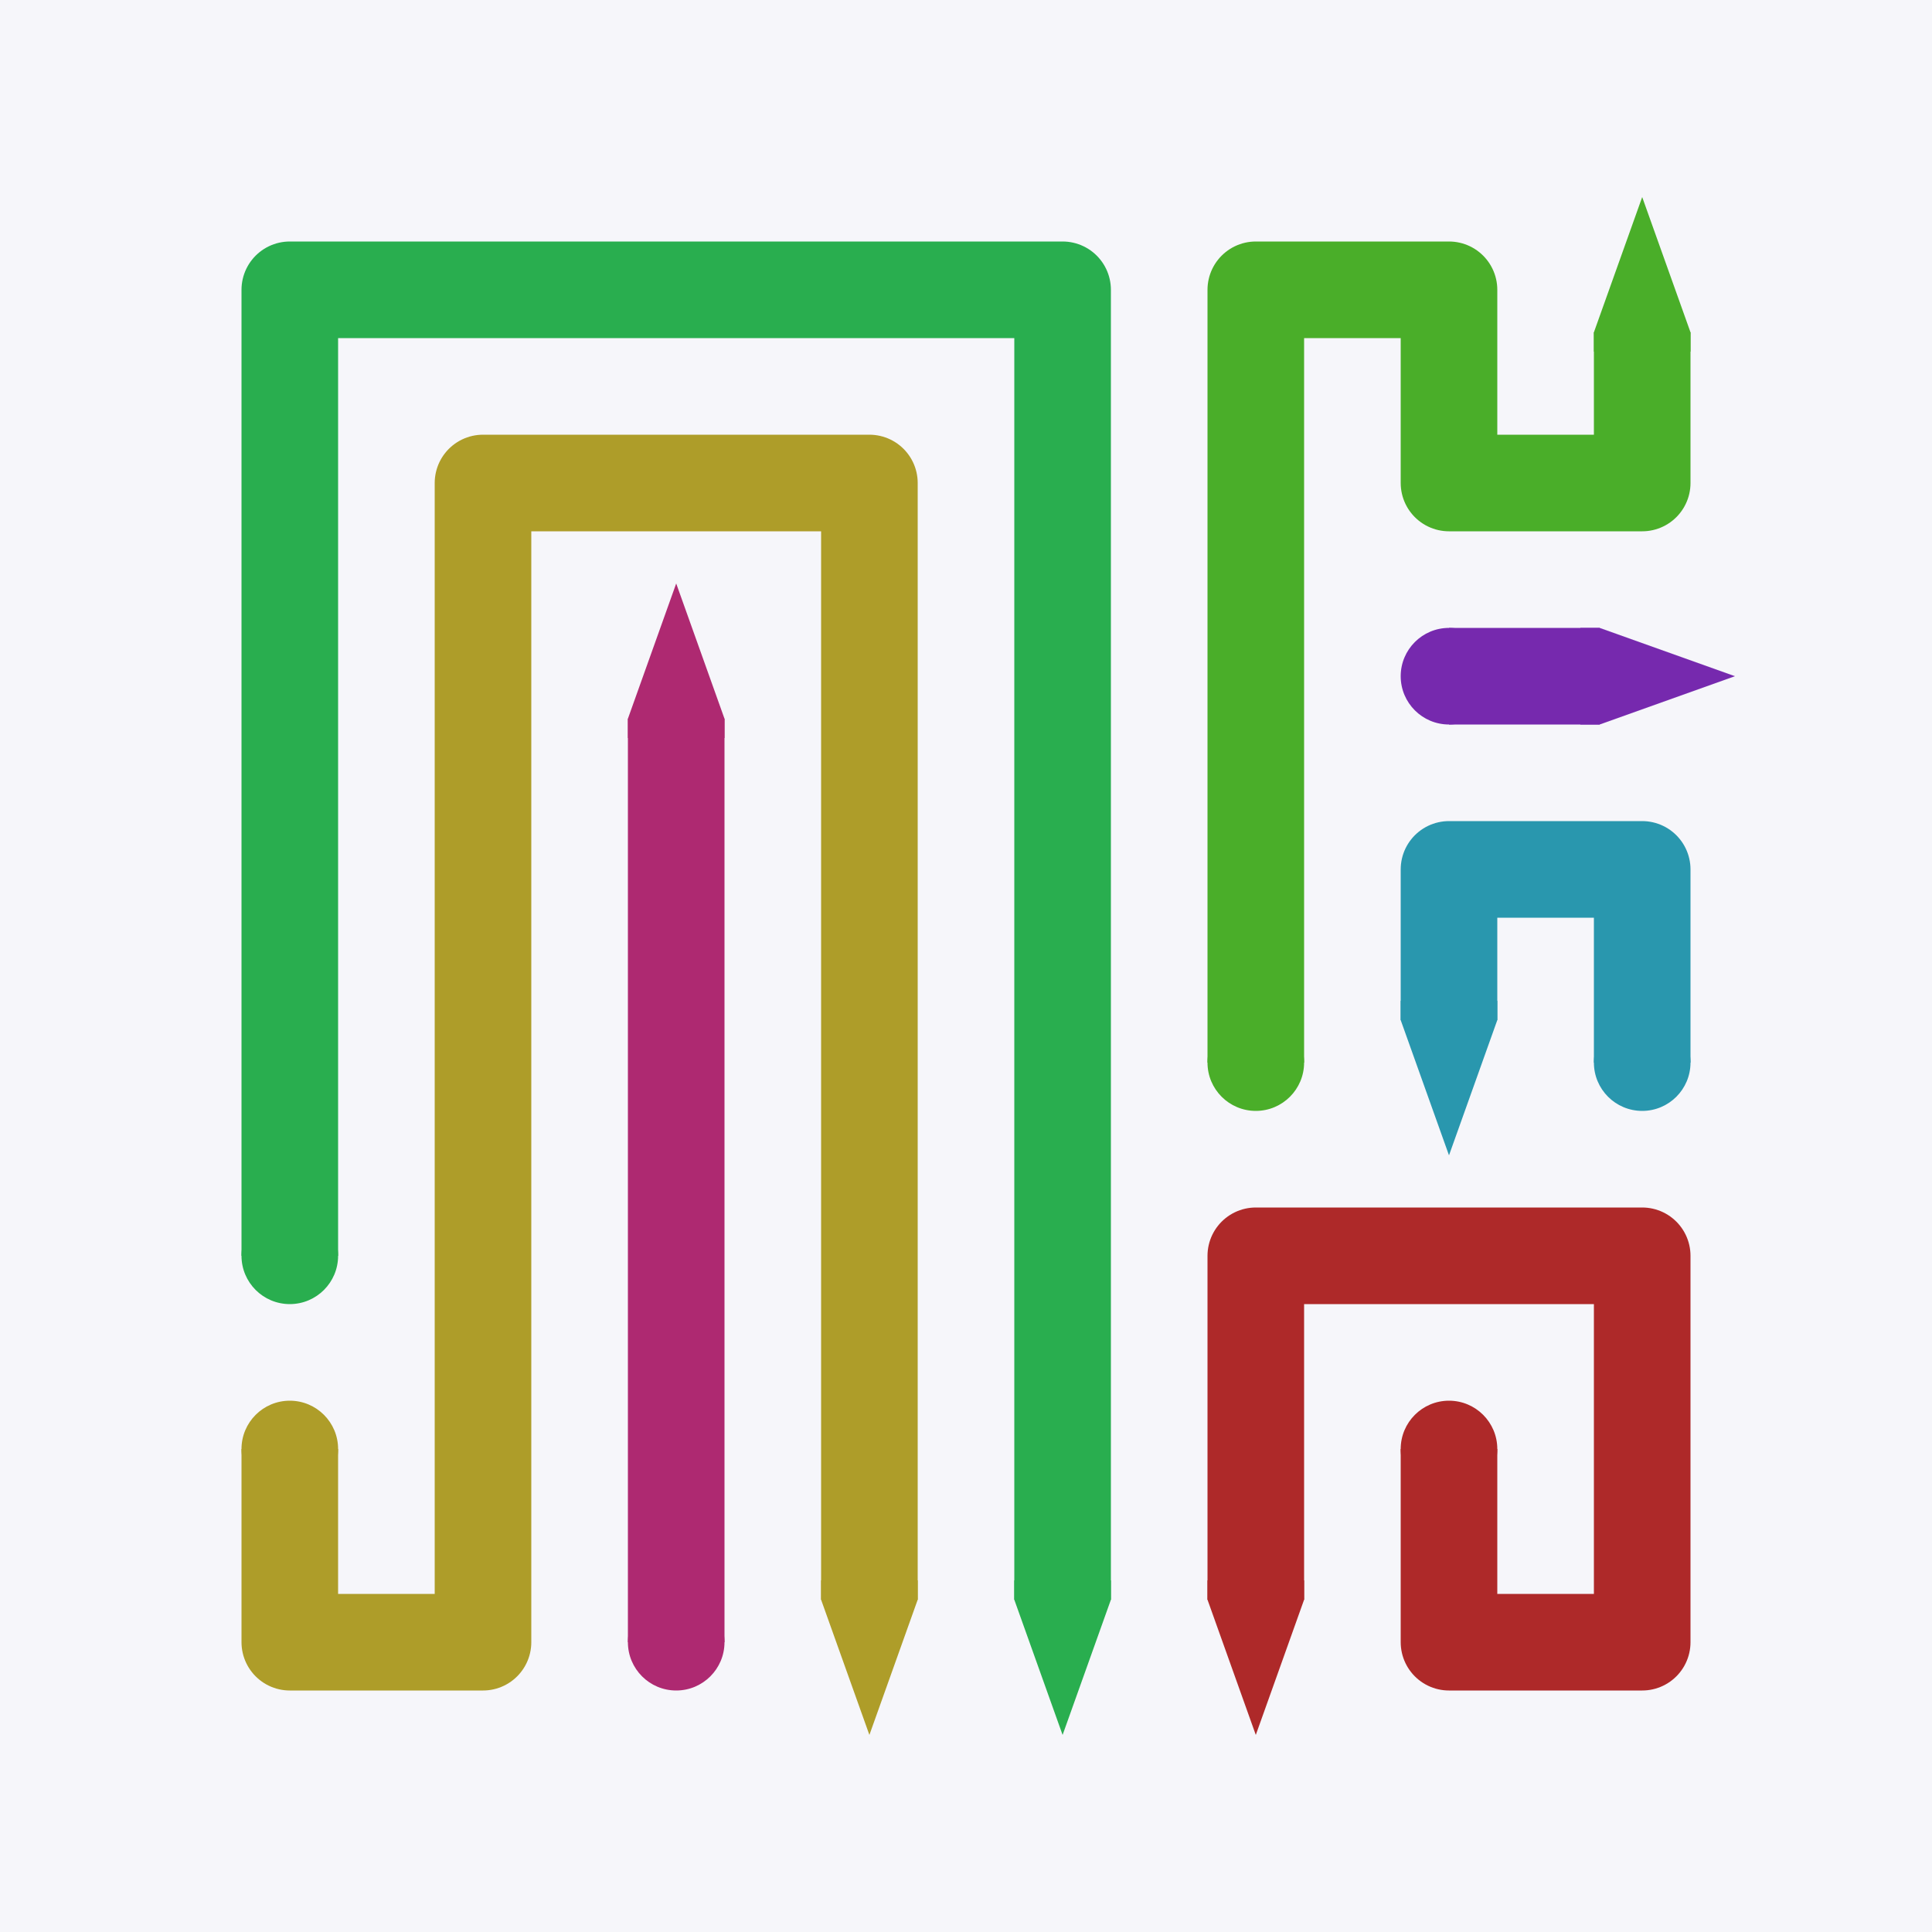
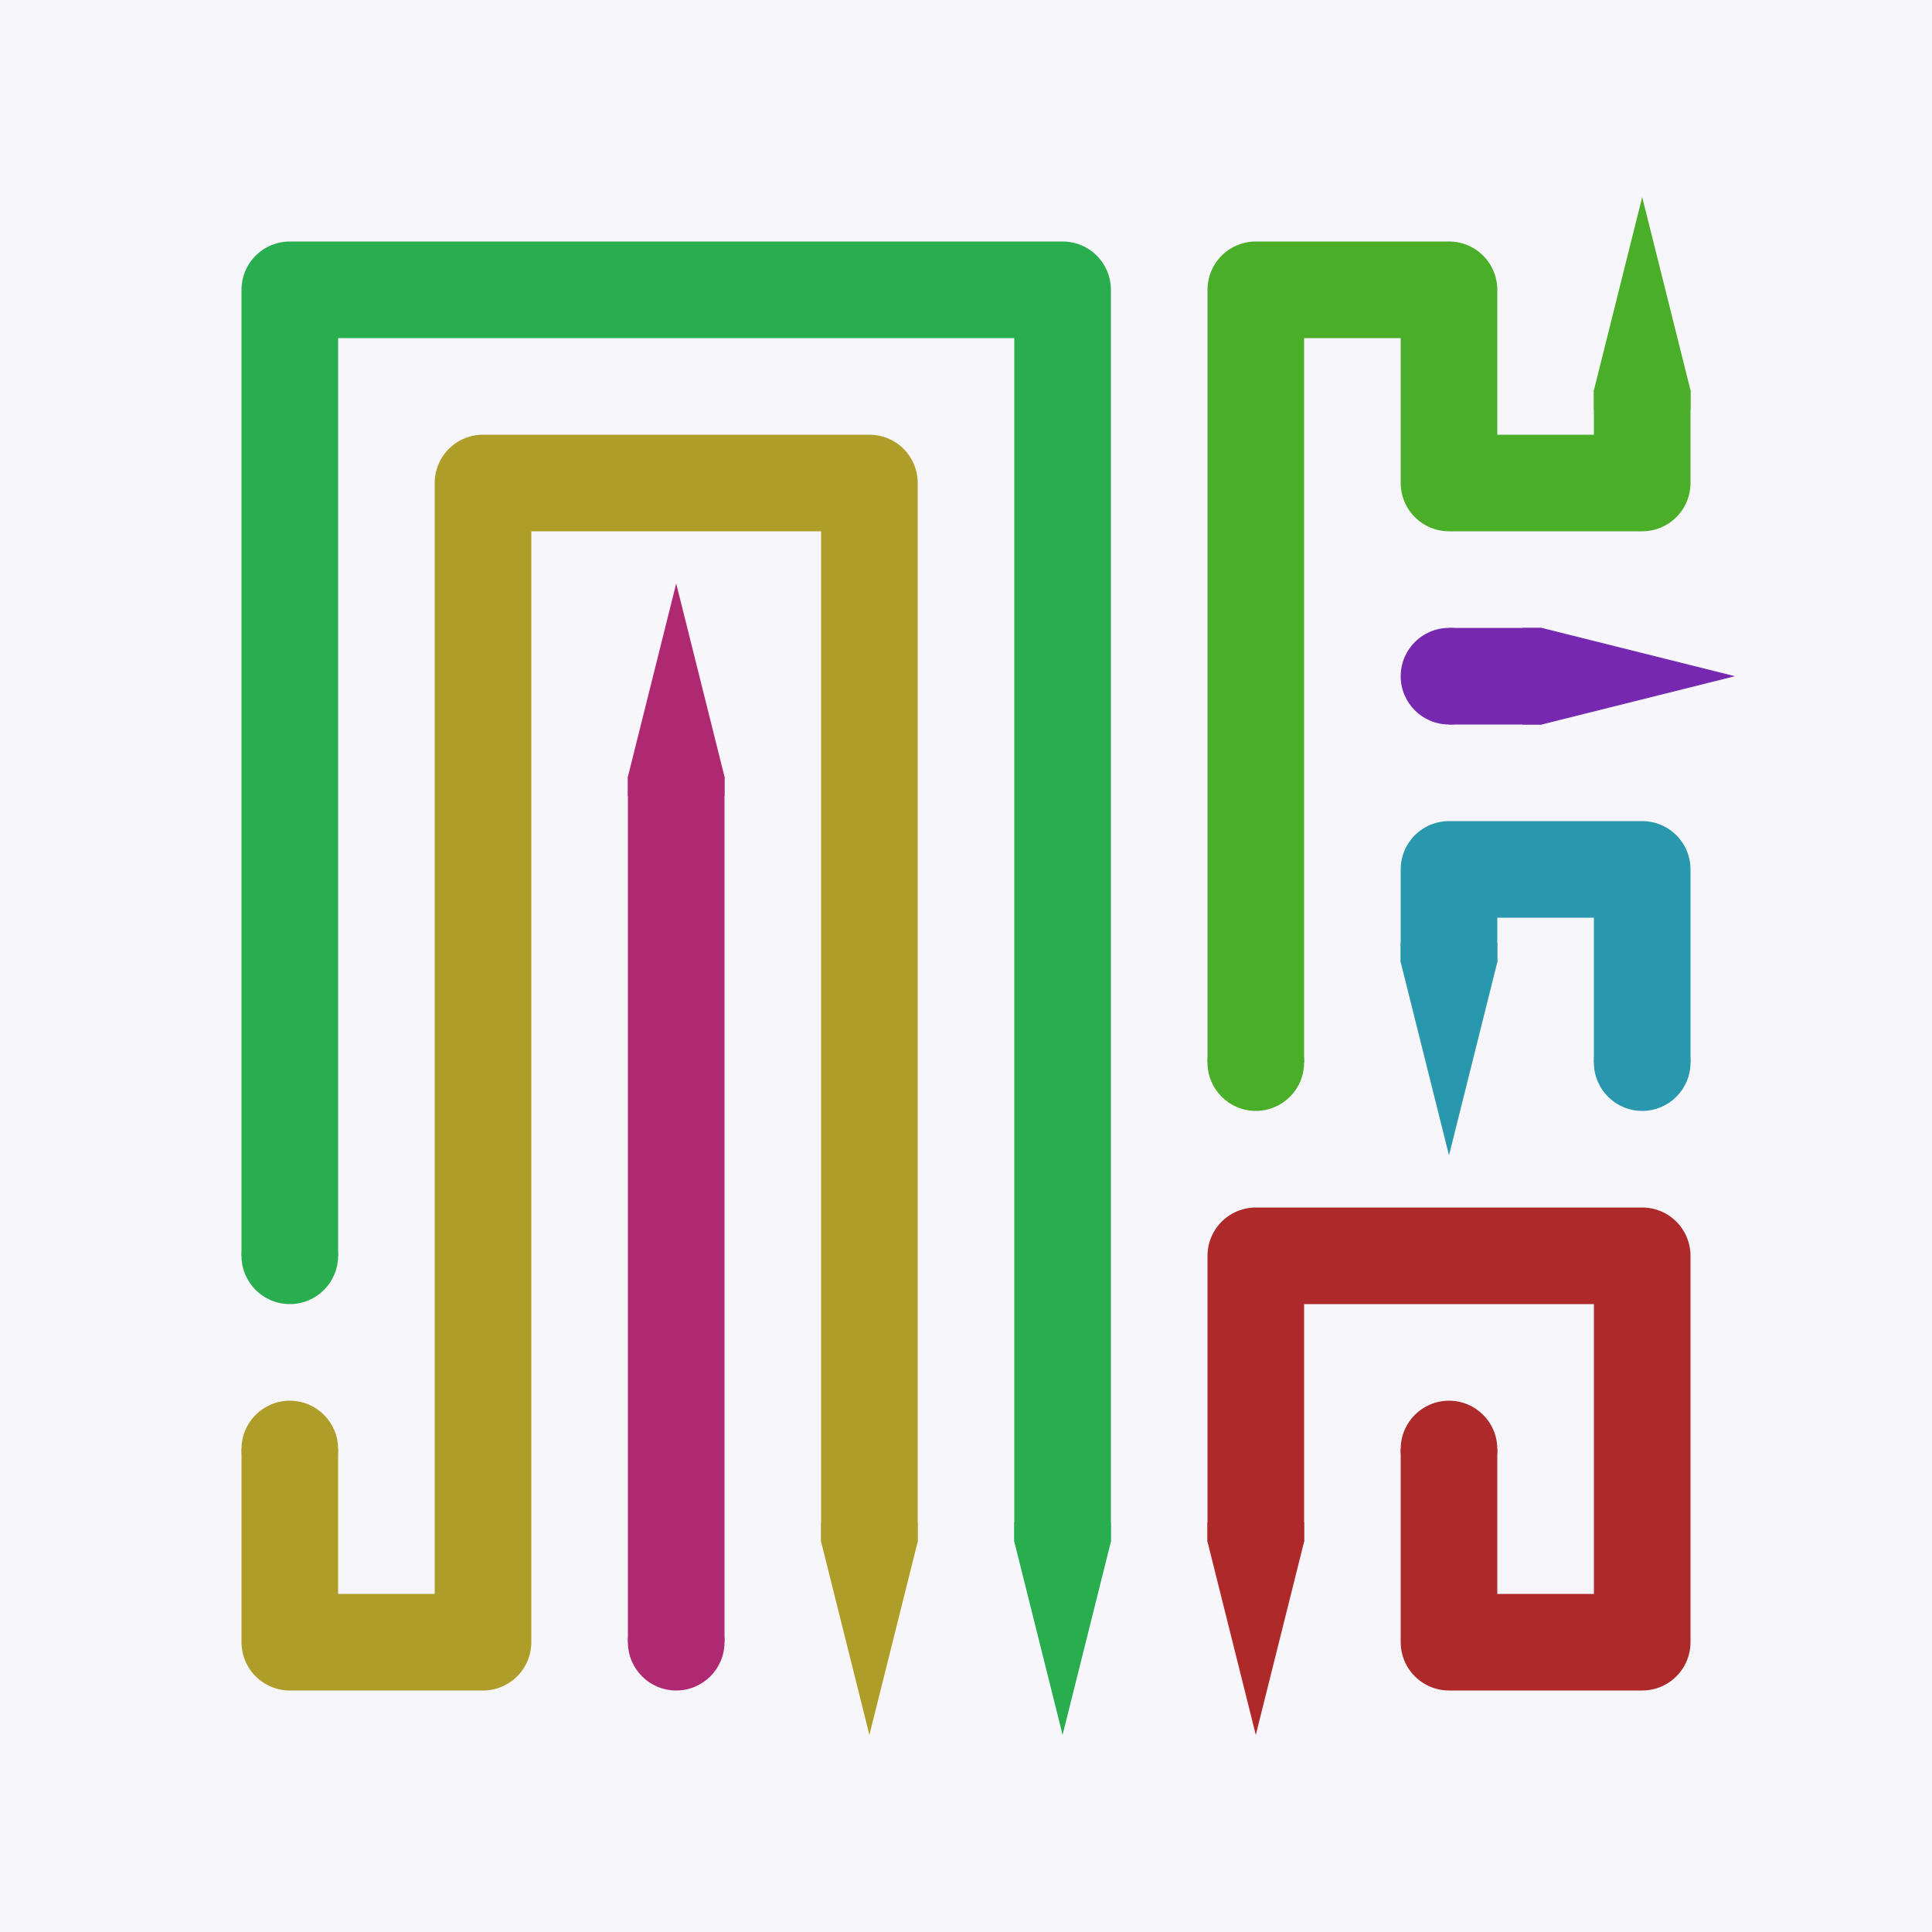
<svg xmlns="http://www.w3.org/2000/svg" width="180" height="180" viewBox="0 0 180 180">
  <rect width="180" height="180" fill="#f6f6fa" />
  <g fill="none" stroke="#232447" stroke-width="9" stroke-linecap="butt" stroke-linejoin="round">
-     <polyline points="117,149.04 117,135 117,117 135,117 153,117 153,135 153,153 135,153 135,135" stroke="hsl(0 62% 42%)" />
-     <polyline points="99,149.04 99,135 99,117 99,99 99,81 99,63 99,45 99,27 81,27 63,27 45,27 27,27 27,45 27,63 27,81 27,99 27,117" stroke="hsl(137.508 62% 42%)" />
-     <polyline points="149.04,63 135,63" stroke="hsl(275.016 62% 42%)" />
-     <polyline points="81,149.04 81,135 81,117 81,99 81,81 81,63 81,45 63,45 45,45 45,63 45,81 45,99 45,117 45,135 45,153 27,153 27,135" stroke="hsl(52.524 62% 42%)" />
-     <polyline points="135,95.04 135,81 153,81 153,99" stroke="hsl(190.032 62% 42%)" />
-     <polyline points="63,66.96 63,81 63,99 63,117 63,135 63,153" stroke="hsl(327.54 62% 42%)" />
-     <polyline points="153,30.96 153,45 135,45 135,27 117,27 117,45 117,63 117,81 117,99" stroke="hsl(105.048 62% 42%)" />
+     <polyline points="117,143.64 117,135 117,117 135,117 153,117 153,135 153,153 135,153 135,135" stroke="hsl(0 62% 42%)" />
+     <polyline points="99,143.64 99,135 99,117 99,99 99,81 99,63 99,45 99,27 81,27 63,27 45,27 27,27 27,45 27,63 27,81 27,99 27,117" stroke="hsl(137.508 62% 42%)" />
+     <polyline points="143.64,63 135,63" stroke="hsl(275.016 62% 42%)" />
+     <polyline points="81,143.64 81,135 81,117 81,99 81,81 81,63 81,45 63,45 45,45 45,63 45,81 45,99 45,117 45,135 45,153 27,153 27,135" stroke="hsl(52.524 62% 42%)" />
+     <polyline points="135,89.64 135,81 153,81 153,99" stroke="hsl(190.032 62% 42%)" />
+     <polyline points="63,72.36 63,81 63,99 63,117 63,135 63,153" stroke="hsl(327.54 62% 42%)" />
+     <polyline points="153,36.36 153,45 135,45 135,27 117,27 117,45 117,63 117,81 117,99" stroke="hsl(105.048 62% 42%)" />
  </g>
  <g fill="#232447">
-     <polygon points="117,161.64 121.5,149.04 121.5,147.24 112.5,147.24 112.5,149.04" fill="hsl(0 62% 42%)" />
+     <polygon points="117,161.64 121.5,143.64 121.5,141.84 112.5,141.84 112.5,143.64" fill="hsl(0 62% 42%)" />
    <circle cx="135" cy="135" r="4.5" fill="hsl(0 62% 42%)" />
-     <polygon points="99,161.64 103.5,149.04 103.5,147.24 94.5,147.24 94.5,149.04" fill="hsl(137.508 62% 42%)" />
+     <polygon points="99,161.64 103.5,143.64 103.5,141.84 94.5,141.84 94.5,143.64" fill="hsl(137.508 62% 42%)" />
    <circle cx="27" cy="117" r="4.5" fill="hsl(137.508 62% 42%)" />
-     <polygon points="161.64,63 149.04,58.5 147.24,58.5 147.24,67.5 149.04,67.5" fill="hsl(275.016 62% 42%)" />
+     <polygon points="161.64,63 143.64,58.5 141.84,58.5 141.84,67.5 143.64,67.5" fill="hsl(275.016 62% 42%)" />
    <circle cx="135" cy="63" r="4.5" fill="hsl(275.016 62% 42%)" />
-     <polygon points="81,161.64 85.5,149.04 85.5,147.24 76.5,147.24 76.5,149.04" fill="hsl(52.524 62% 42%)" />
+     <polygon points="81,161.64 85.5,143.64 85.5,141.84 76.5,141.84 76.5,143.64" fill="hsl(52.524 62% 42%)" />
    <circle cx="27" cy="135" r="4.5" fill="hsl(52.524 62% 42%)" />
-     <polygon points="135,107.64 139.5,95.04 139.5,93.24 130.5,93.24 130.5,95.04" fill="hsl(190.032 62% 42%)" />
+     <polygon points="135,107.64 139.5,89.64 139.5,87.84 130.5,87.84 130.5,89.64" fill="hsl(190.032 62% 42%)" />
    <circle cx="153" cy="99" r="4.5" fill="hsl(190.032 62% 42%)" />
-     <polygon points="63,54.36 58.5,66.96 58.5,68.76 67.5,68.76 67.5,66.96" fill="hsl(327.54 62% 42%)" />
+     <polygon points="63,54.36 58.5,72.36 58.5,74.16 67.5,74.16 67.5,72.36" fill="hsl(327.54 62% 42%)" />
    <circle cx="63" cy="153" r="4.5" fill="hsl(327.54 62% 42%)" />
-     <polygon points="153,18.36 148.5,30.96 148.5,32.76 157.5,32.76 157.5,30.96" fill="hsl(105.048 62% 42%)" />
+     <polygon points="153,18.36 148.5,36.36 148.5,38.16 157.5,38.16 157.5,36.36" fill="hsl(105.048 62% 42%)" />
    <circle cx="117" cy="99" r="4.5" fill="hsl(105.048 62% 42%)" />
  </g>
</svg>
